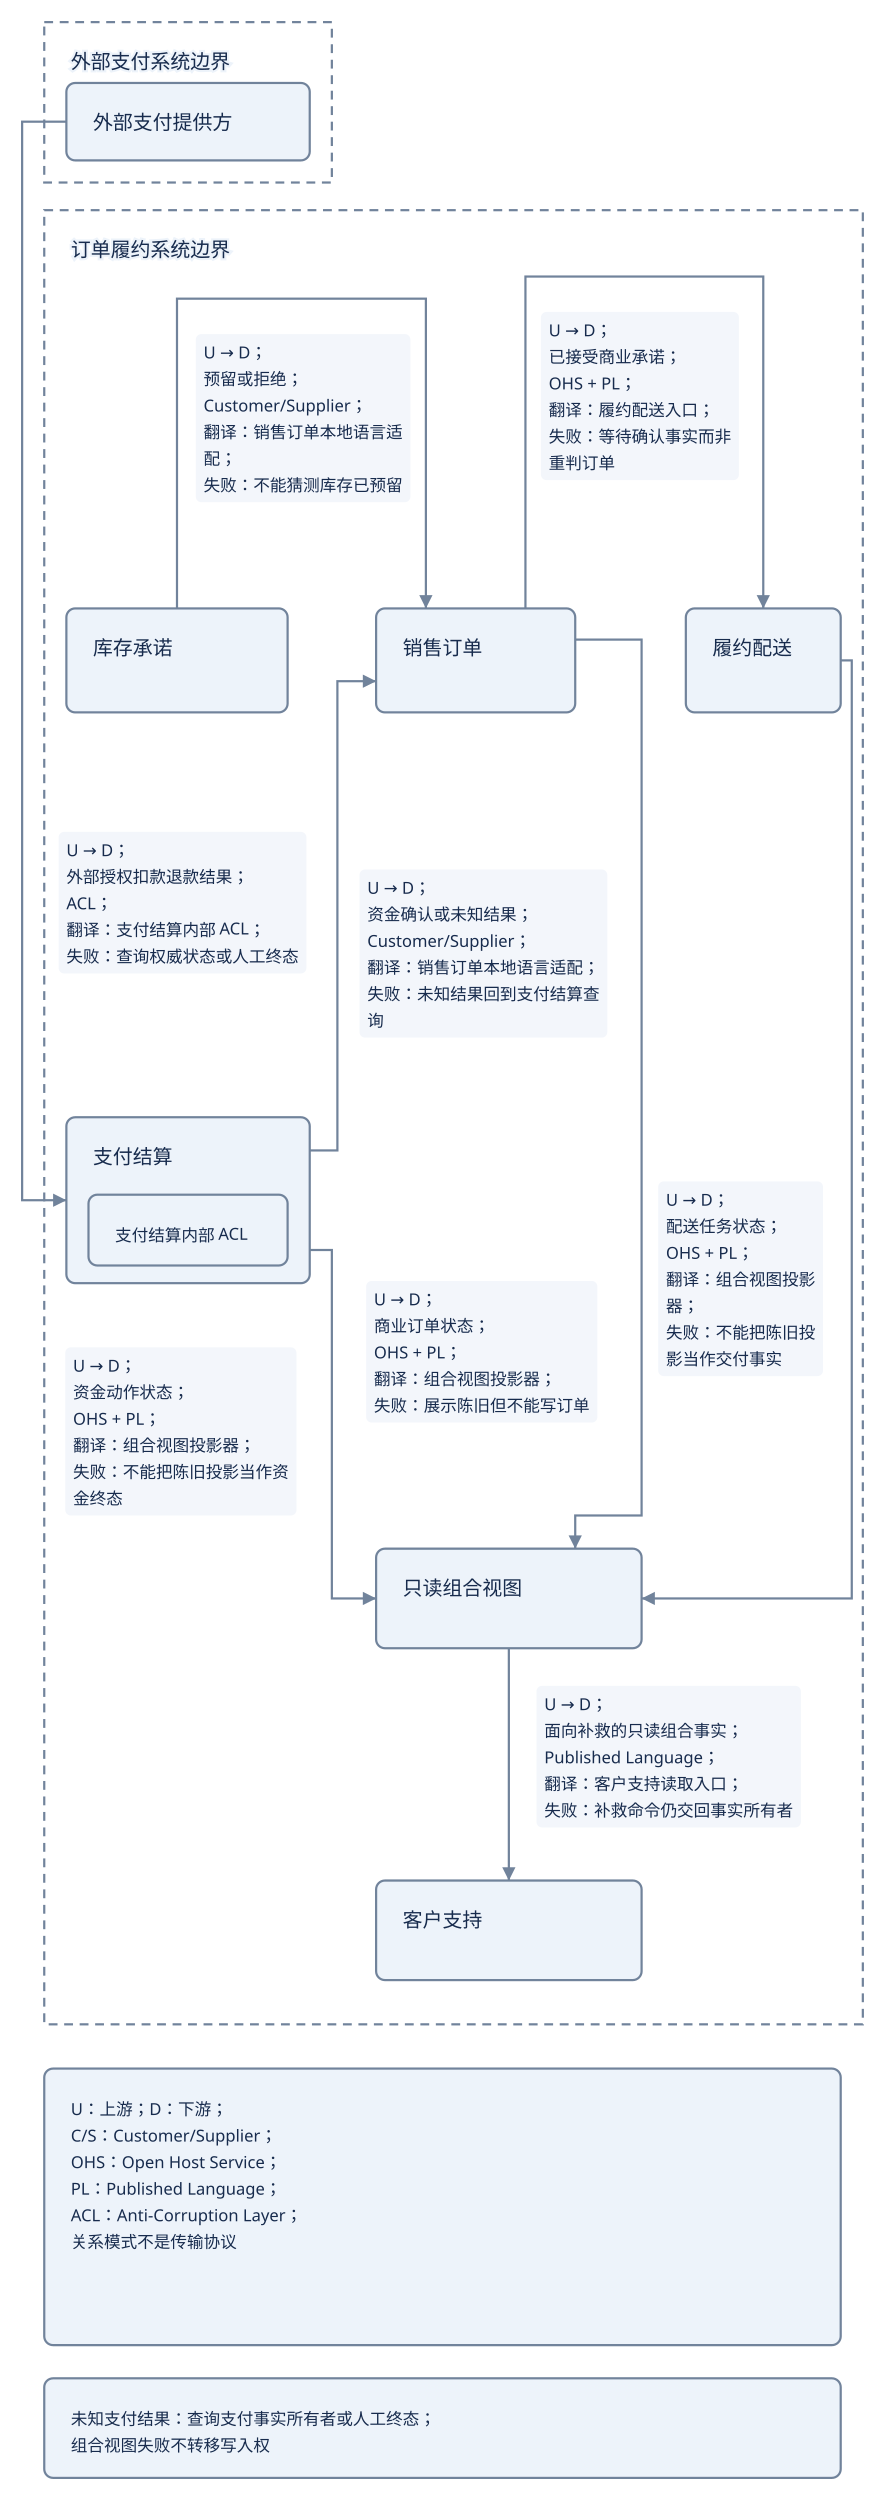
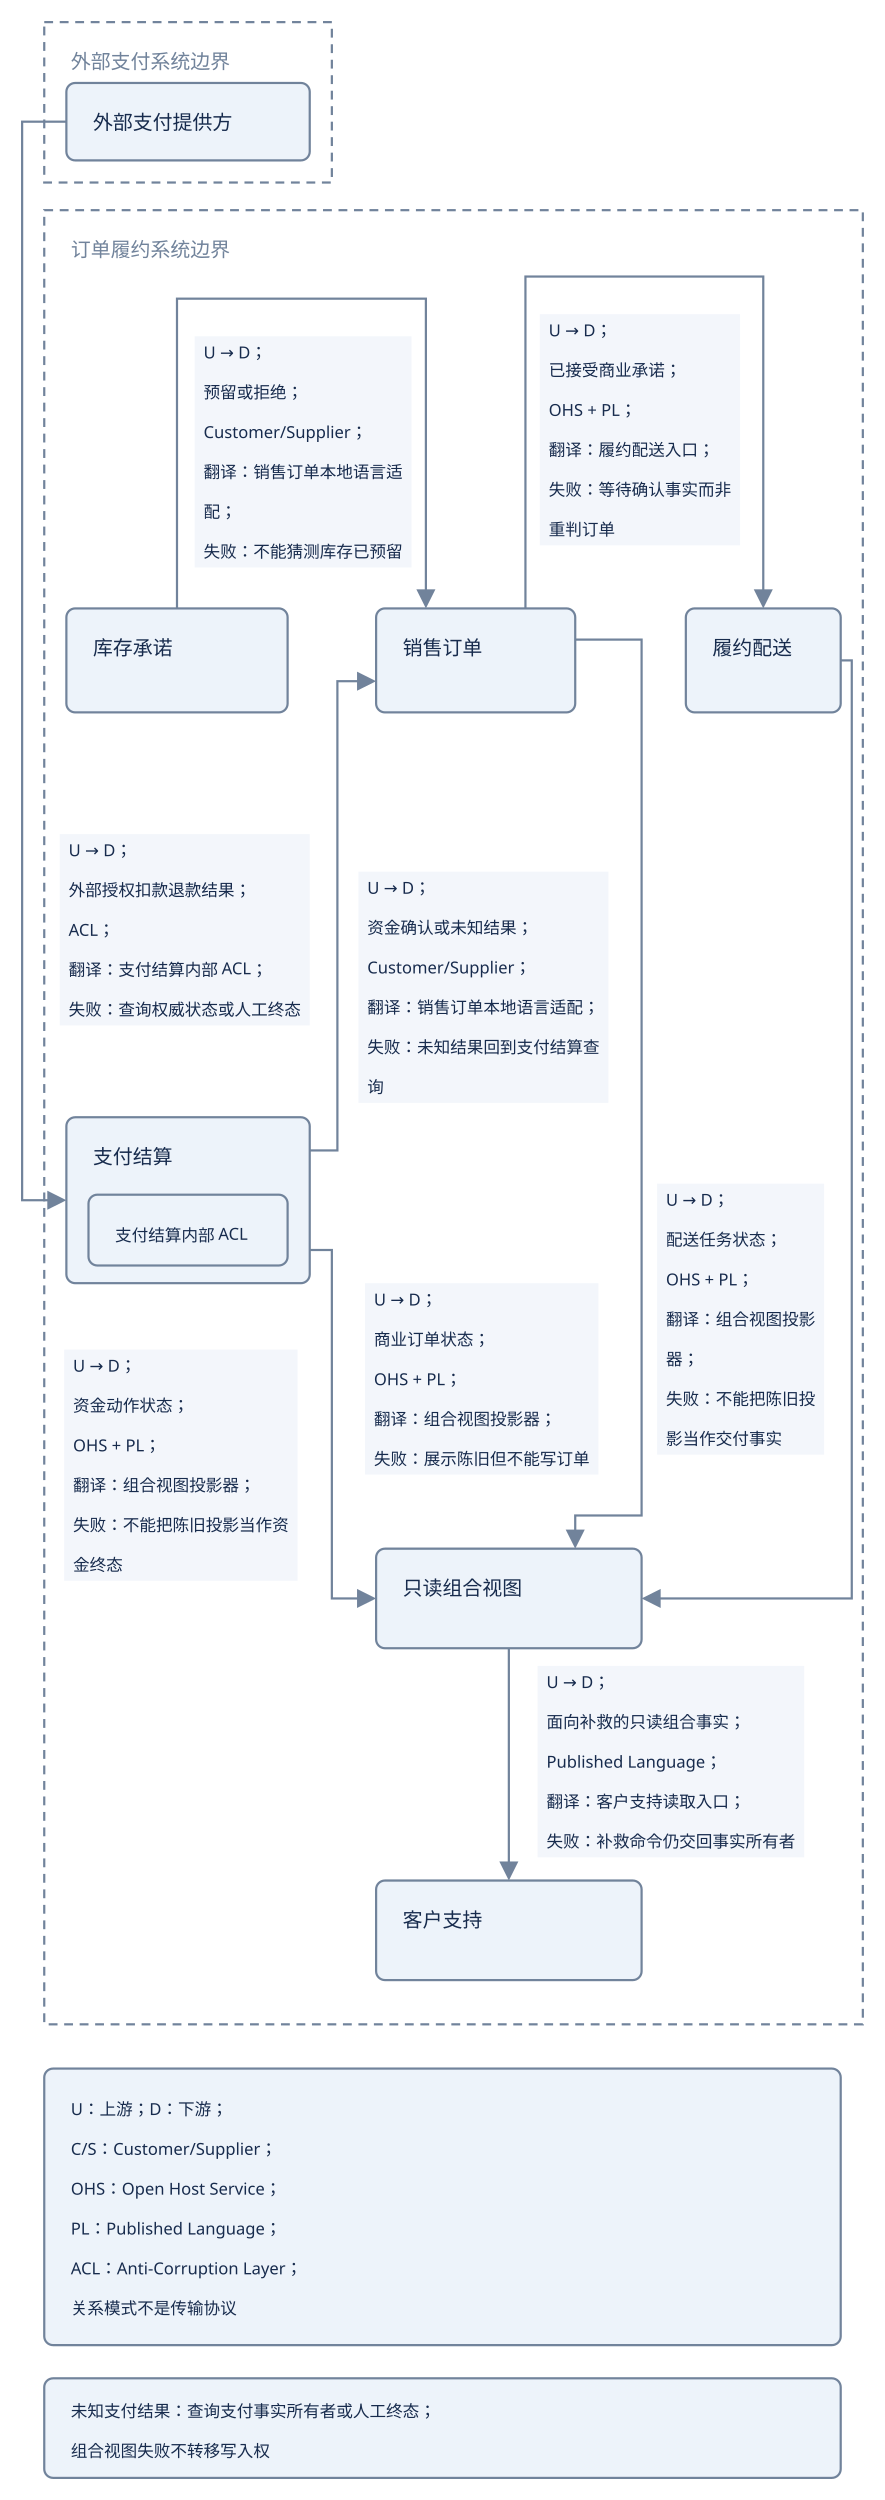
- <svg xmlns="http://www.w3.org/2000/svg" viewBox="0 0 800 2260" role="img" aria-labelledby="ddd-title ddd-desc" fill="none" data-illustration-id="src-atlas-ddd01-strategic-context-map" data-drawio-sha256="f298f1193503b1eb419786d10e94db9c1c92272f08707df1e0bf9d9f82c2b4a1">
+ <svg xmlns="http://www.w3.org/2000/svg" viewBox="0 0 800 2260" role="img" aria-labelledby="ddd-title ddd-desc" fill="none" data-illustration-id="src-atlas-ddd01-strategic-context-map" data-drawio-sha256="b4fd807520f5f9091fccca446b29714b6ba093d97b699b109c09b6333c62e6be">
  <defs>
-     <marker id="arrow" markerUnits="userSpaceOnUse" viewBox="0 0 12 12" markerWidth="12" markerHeight="12" refX="12" refY="6" orient="auto">
-       <path d="M 0 0 L 12 6 L 0 12 Z" fill="#71839b" />
+     <marker id="arrow" markerUnits="userSpaceOnUse" viewBox="-2 -10 20 20" markerWidth="20" markerHeight="20" refX="0" refY="0" orient="auto">
+       <path d="M 14 0 L 0 7 L 0 -7 Z" fill="#71839b" stroke="#71839b" stroke-width="2" stroke-miterlimit="10" />
    </marker>
  </defs>
  <g data-semantic-id="system-boundary">
-     <rect x="40" y="190" width="740" height="1640" rx="0" fill="none" stroke="#71839b" stroke-width="2" stroke-dasharray="8 6" />
-     <text stroke="#edf3fa" stroke-width="4" paint-order="stroke" fill="#172b4d" font-family="Noto Sans SC, sans-serif" font-size="18">
+     <rect x="40" y="190" width="740" height="1640" fill="none" stroke="#71839b" stroke-width="2" stroke-dasharray="8 6" />
+     <text fill="#71839b" font-family="Noto Sans SC" font-size="18" font-weight="normal" font-style="normal" text-decoration="none" text-anchor="start">
      <tspan x="64" y="232" font-size="18">订单履约系统边界</tspan>
    </text>
  </g>
  <g data-semantic-id="external-system-boundary">
-     <rect x="40" y="20" width="260" height="145" rx="0" fill="none" stroke="#71839b" stroke-width="2" stroke-dasharray="8 6" />
-     <text stroke="#edf3fa" stroke-width="4" paint-order="stroke" fill="#172b4d" font-family="Noto Sans SC, sans-serif" font-size="18">
+     <rect x="40" y="20" width="260" height="145" fill="none" stroke="#71839b" stroke-width="2" stroke-dasharray="8 6" />
+     <text fill="#71839b" font-family="Noto Sans SC" font-size="18" font-weight="normal" font-style="normal" text-decoration="none" text-anchor="start">
      <tspan x="64" y="62" font-size="18">外部支付系统边界</tspan>
    </text>
  </g>
  <g data-semantic-id="inventory-sales" data-source-id="context-inventory-promise" data-target-id="context-sales-order">
-     <path d="M 160 550 L 160 270 L 385 270 L 385 550" fill="none" stroke="#71839b" stroke-width="2" marker-end="url(#arrow)" />
-     <rect x="177" y="302" width="194" height="152" rx="5" fill="#f3f6fb" stroke="none" />
-     <text fill="#172b4d" font-family="Noto Sans SC, sans-serif" font-size="15">
+     <path d="M 160 550 L 160 270 L 385 270 L 385 533.76" fill="none" stroke="#71839b" stroke-width="2" stroke-miterlimit="10" marker-end="url(#arrow)" />
+     <rect x="176" y="304" width="196" height="209" fill="#f3f6fb" stroke="none" stroke-width="0" />
+     <text fill="#172b4d" font-family="Noto Sans SC" font-size="15" font-weight="normal" font-style="normal" text-decoration="none" text-anchor="start">
      <tspan x="184" y="324" font-size="15">U → D；</tspan>
-       <tspan x="184" y="348" font-size="15">预留或拒绝；</tspan>
-       <tspan x="184" y="372" font-size="15">Customer/Supplier；</tspan>
-       <tspan x="184" y="396" font-size="15">翻译：销售订单本地语言适</tspan>
-       <tspan x="184" y="420" font-size="15">配；</tspan>
-       <tspan x="184" y="444" font-size="15">失败：不能猜测库存已预留</tspan>
+       <tspan x="184" y="360" font-size="15">预留或拒绝；</tspan>
+       <tspan x="184" y="396" font-size="15">Customer/Supplier；</tspan>
+       <tspan x="184" y="432" font-size="15">翻译：销售订单本地语言适</tspan>
+       <tspan x="184" y="468" font-size="15">配；</tspan>
+       <tspan x="184" y="504" font-size="15">失败：不能猜测库存已预留</tspan>
    </text>
  </g>
  <g data-semantic-id="payment-sales" data-source-id="context-payment-settlement" data-target-id="context-sales-order">
-     <path d="M 280 1040 L 305 1040 L 305 615.8 L 340 615.8" fill="none" stroke="#71839b" stroke-width="2" marker-end="url(#arrow)" />
-     <rect x="325" y="786" width="224" height="152" rx="5" fill="#f3f6fb" stroke="none" />
-     <text fill="#172b4d" font-family="Noto Sans SC, sans-serif" font-size="15">
+     <path d="M 280 1040 L 305 1040 L 305 615.8 L 323.76 615.8" fill="none" stroke="#71839b" stroke-width="2" stroke-miterlimit="10" marker-end="url(#arrow)" />
+     <rect x="324" y="788" width="226" height="209" fill="#f3f6fb" stroke="none" stroke-width="0" />
+     <text fill="#172b4d" font-family="Noto Sans SC" font-size="15" font-weight="normal" font-style="normal" text-decoration="none" text-anchor="start">
      <tspan x="332" y="808" font-size="15">U → D；</tspan>
-       <tspan x="332" y="832" font-size="15">资金确认或未知结果；</tspan>
-       <tspan x="332" y="856" font-size="15">Customer/Supplier；</tspan>
-       <tspan x="332" y="880" font-size="15">翻译：销售订单本地语言适配；</tspan>
-       <tspan x="332" y="904" font-size="15">失败：未知结果回到支付结算查</tspan>
-       <tspan x="332" y="928" font-size="15">询</tspan>
+       <tspan x="332" y="844" font-size="15">资金确认或未知结果；</tspan>
+       <tspan x="332" y="880" font-size="15">Customer/Supplier；</tspan>
+       <tspan x="332" y="916" font-size="15">翻译：销售订单本地语言适配；</tspan>
+       <tspan x="332" y="952" font-size="15">失败：未知结果回到支付结算查</tspan>
+       <tspan x="332" y="988" font-size="15">询</tspan>
    </text>
  </g>
  <g data-semantic-id="sales-fulfillment" data-source-id="context-sales-order" data-target-id="context-fulfillment-delivery">
-     <path d="M 475 550 L 475 250 L 690 250 L 690 550" fill="none" stroke="#71839b" stroke-width="2" marker-end="url(#arrow)" />
-     <rect x="489" y="282" width="179" height="152" rx="5" fill="#f3f6fb" stroke="none" />
-     <text fill="#172b4d" font-family="Noto Sans SC, sans-serif" font-size="15">
+     <path d="M 475 550 L 475 250 L 690 250 L 690 533.76" fill="none" stroke="#71839b" stroke-width="2" stroke-miterlimit="10" marker-end="url(#arrow)" />
+     <rect x="488" y="284" width="181" height="209" fill="#f3f6fb" stroke="none" stroke-width="0" />
+     <text fill="#172b4d" font-family="Noto Sans SC" font-size="15" font-weight="normal" font-style="normal" text-decoration="none" text-anchor="start">
      <tspan x="496" y="304" font-size="15">U → D；</tspan>
-       <tspan x="496" y="328" font-size="15">已接受商业承诺；</tspan>
-       <tspan x="496" y="352" font-size="15">OHS + PL；</tspan>
-       <tspan x="496" y="376" font-size="15">翻译：履约配送入口；</tspan>
-       <tspan x="496" y="400" font-size="15">失败：等待确认事实而非</tspan>
-       <tspan x="496" y="424" font-size="15">重判订单</tspan>
+       <tspan x="496" y="340" font-size="15">已接受商业承诺；</tspan>
+       <tspan x="496" y="376" font-size="15">OHS + PL；</tspan>
+       <tspan x="496" y="412" font-size="15">翻译：履约配送入口；</tspan>
+       <tspan x="496" y="448" font-size="15">失败：等待确认事实而非</tspan>
+       <tspan x="496" y="484" font-size="15">重判订单</tspan>
    </text>
  </g>
  <g data-semantic-id="provider-payment" data-source-id="external-payment-provider" data-target-id="context-payment-settlement">
-     <path d="M 60 110 L 20 110 L 20 1085 L 60 1085" fill="none" stroke="#71839b" stroke-width="2" marker-end="url(#arrow)" />
-     <rect x="53" y="752" width="224" height="128" rx="5" fill="#f3f6fb" stroke="none" />
-     <text fill="#172b4d" font-family="Noto Sans SC, sans-serif" font-size="15">
-       <tspan x="60" y="774" font-size="15">U → D；</tspan>
-       <tspan x="60" y="798" font-size="15">外部授权扣款退款结果；</tspan>
-       <tspan x="60" y="822" font-size="15">ACL；</tspan>
-       <tspan x="60" y="846" font-size="15">翻译：支付结算内部 ACL；</tspan>
-       <tspan x="60" y="870" font-size="15">失败：查询权威状态或人工终态</tspan>
+     <path d="M 60 110 L 20 110 L 20 1085 L 43.76 1085" fill="none" stroke="#71839b" stroke-width="2" stroke-miterlimit="10" marker-end="url(#arrow)" />
+     <rect x="54" y="754" width="226" height="173" fill="#f3f6fb" stroke="none" stroke-width="0" />
+     <text fill="#172b4d" font-family="Noto Sans SC" font-size="15" font-weight="normal" font-style="normal" text-decoration="none" text-anchor="start">
+       <tspan x="62" y="774" font-size="15">U → D；</tspan>
+       <tspan x="62" y="810" font-size="15">外部授权扣款退款结果；</tspan>
+       <tspan x="62" y="846" font-size="15">ACL；</tspan>
+       <tspan x="62" y="882" font-size="15">翻译：支付结算内部 ACL；</tspan>
+       <tspan x="62" y="918" font-size="15">失败：查询权威状态或人工终态</tspan>
    </text>
  </g>
  <g data-semantic-id="sales-view" data-source-id="context-sales-order" data-target-id="support-view">
-     <path d="M 520 578.2 L 580 578.2 L 580 1370 L 520 1370 L 520 1400" fill="none" stroke="#71839b" stroke-width="2" marker-end="url(#arrow)" />
-     <rect x="331" y="1158" width="209" height="128" rx="5" fill="#f3f6fb" stroke="none" />
-     <text fill="#172b4d" font-family="Noto Sans SC, sans-serif" font-size="15">
-       <tspan x="338" y="1180" font-size="15">U → D；</tspan>
-       <tspan x="338" y="1204" font-size="15">商业订单状态；</tspan>
-       <tspan x="338" y="1228" font-size="15">OHS + PL；</tspan>
-       <tspan x="338" y="1252" font-size="15">翻译：组合视图投影器；</tspan>
-       <tspan x="338" y="1276" font-size="15">失败：展示陈旧但不能写订单</tspan>
+     <path d="M 520 578.2 L 580 578.2 L 580 1370 L 520 1370 L 520 1383.76" fill="none" stroke="#71839b" stroke-width="2" stroke-miterlimit="10" marker-end="url(#arrow)" />
+     <rect x="330" y="1160" width="211" height="173" fill="#f3f6fb" stroke="none" stroke-width="0" />
+     <text fill="#172b4d" font-family="Noto Sans SC" font-size="15" font-weight="normal" font-style="normal" text-decoration="none" text-anchor="start">
+       <tspan x="338" y="1180.2" font-size="15">U → D；</tspan>
+       <tspan x="338" y="1216.2" font-size="15">商业订单状态；</tspan>
+       <tspan x="338" y="1252.2" font-size="15">OHS + PL；</tspan>
+       <tspan x="338" y="1288.2" font-size="15">翻译：组合视图投影器；</tspan>
+       <tspan x="338" y="1324.2" font-size="15">失败：展示陈旧但不能写订单</tspan>
    </text>
  </g>
  <g data-semantic-id="payment-view" data-source-id="context-payment-settlement" data-target-id="support-view">
-     <path d="M 280 1130 L 300 1130 L 300 1445 L 340 1445" fill="none" stroke="#71839b" stroke-width="2" marker-end="url(#arrow)" />
-     <rect x="59" y="1218" width="209" height="152" rx="5" fill="#f3f6fb" stroke="none" />
-     <text fill="#172b4d" font-family="Noto Sans SC, sans-serif" font-size="15">
+     <path d="M 280 1130 L 300 1130 L 300 1445 L 323.76 1445" fill="none" stroke="#71839b" stroke-width="2" stroke-miterlimit="10" marker-end="url(#arrow)" />
+     <rect x="58" y="1220" width="211" height="209" fill="#f3f6fb" stroke="none" stroke-width="0" />
+     <text fill="#172b4d" font-family="Noto Sans SC" font-size="15" font-weight="normal" font-style="normal" text-decoration="none" text-anchor="start">
      <tspan x="66" y="1240" font-size="15">U → D；</tspan>
-       <tspan x="66" y="1264" font-size="15">资金动作状态；</tspan>
-       <tspan x="66" y="1288" font-size="15">OHS + PL；</tspan>
-       <tspan x="66" y="1312" font-size="15">翻译：组合视图投影器；</tspan>
-       <tspan x="66" y="1336" font-size="15">失败：不能把陈旧投影当作资</tspan>
-       <tspan x="66" y="1360" font-size="15">金终态</tspan>
+       <tspan x="66" y="1276" font-size="15">资金动作状态；</tspan>
+       <tspan x="66" y="1312" font-size="15">OHS + PL；</tspan>
+       <tspan x="66" y="1348" font-size="15">翻译：组合视图投影器；</tspan>
+       <tspan x="66" y="1384" font-size="15">失败：不能把陈旧投影当作资</tspan>
+       <tspan x="66" y="1420" font-size="15">金终态</tspan>
    </text>
  </g>
  <g data-semantic-id="fulfillment-view" data-source-id="context-fulfillment-delivery" data-target-id="support-view">
-     <path d="M 760 597 L 770 597 L 770 1445 L 580 1445" fill="none" stroke="#71839b" stroke-width="2" marker-end="url(#arrow)" />
-     <rect x="595" y="1068" width="149" height="176" rx="5" fill="#f3f6fb" stroke="none" />
-     <text fill="#172b4d" font-family="Noto Sans SC, sans-serif" font-size="15">
+     <path d="M 760 597 L 770 597 L 770 1445 L 596.24 1445" fill="none" stroke="#71839b" stroke-width="2" stroke-miterlimit="10" marker-end="url(#arrow)" />
+     <rect x="594" y="1070" width="151" height="245" fill="#f3f6fb" stroke="none" stroke-width="0" />
+     <text fill="#172b4d" font-family="Noto Sans SC" font-size="15" font-weight="normal" font-style="normal" text-decoration="none" text-anchor="start">
      <tspan x="602" y="1090" font-size="15">U → D；</tspan>
-       <tspan x="602" y="1114" font-size="15">配送任务状态；</tspan>
-       <tspan x="602" y="1138" font-size="15">OHS + PL；</tspan>
-       <tspan x="602" y="1162" font-size="15">翻译：组合视图投影</tspan>
-       <tspan x="602" y="1186" font-size="15">器；</tspan>
-       <tspan x="602" y="1210" font-size="15">失败：不能把陈旧投</tspan>
-       <tspan x="602" y="1234" font-size="15">影当作交付事实</tspan>
+       <tspan x="602" y="1126" font-size="15">配送任务状态；</tspan>
+       <tspan x="602" y="1162" font-size="15">OHS + PL；</tspan>
+       <tspan x="602" y="1198" font-size="15">翻译：组合视图投影</tspan>
+       <tspan x="602" y="1234" font-size="15">器；</tspan>
+       <tspan x="602" y="1270" font-size="15">失败：不能把陈旧投</tspan>
+       <tspan x="602" y="1306" font-size="15">影当作交付事实</tspan>
    </text>
  </g>
  <g data-semantic-id="view-support" data-source-id="support-view" data-target-id="context-customer-support">
-     <path d="M 460 1490 L 460 1590 L 460 1700" fill="none" stroke="#71839b" stroke-width="2" marker-end="url(#arrow)" />
-     <rect x="485" y="1524" width="239" height="128" rx="5" fill="#f3f6fb" stroke="none" />
-     <text fill="#172b4d" font-family="Noto Sans SC, sans-serif" font-size="15">
-       <tspan x="492" y="1546" font-size="15">U → D；</tspan>
-       <tspan x="492" y="1570" font-size="15">面向补救的只读组合事实；</tspan>
-       <tspan x="492" y="1594" font-size="15">Published Language；</tspan>
-       <tspan x="492" y="1618" font-size="15">翻译：客户支持读取入口；</tspan>
-       <tspan x="492" y="1642" font-size="15">失败：补救命令仍交回事实所有者</tspan>
+     <path d="M 460 1490 L 460 1590 L 460 1683.76" fill="none" stroke="#71839b" stroke-width="2" stroke-miterlimit="10" marker-end="url(#arrow)" />
+     <rect x="486" y="1506" width="241" height="173" fill="#f3f6fb" stroke="none" stroke-width="0" />
+     <text fill="#172b4d" font-family="Noto Sans SC" font-size="15" font-weight="normal" font-style="normal" text-decoration="none" text-anchor="start">
+       <tspan x="494" y="1526" font-size="15">U → D；</tspan>
+       <tspan x="494" y="1562" font-size="15">面向补救的只读组合事实；</tspan>
+       <tspan x="494" y="1598" font-size="15">Published Language；</tspan>
+       <tspan x="494" y="1634" font-size="15">翻译：客户支持读取入口；</tspan>
+       <tspan x="494" y="1670" font-size="15">失败：补救命令仍交回事实所有者</tspan>
    </text>
  </g>
  <g data-semantic-id="context-sales-order">
-     <rect x="340" y="550" width="180" height="94" rx="8" fill="#edf3fa" stroke="#71839b" stroke-width="2" />
-     <text fill="#172b4d" font-family="Noto Sans SC, sans-serif" font-size="18">
+     <rect x="340" y="550" width="180" height="94" rx="8" ry="8" fill="#edf3fa" stroke="#71839b" stroke-width="2" />
+     <text fill="#172b4d" font-family="Noto Sans SC" font-size="18" font-weight="normal" font-style="normal" text-decoration="none" text-anchor="start">
      <tspan x="364" y="592" font-size="18">销售订单</tspan>
    </text>
  </g>
  <g data-semantic-id="context-inventory-promise">
-     <rect x="60" y="550" width="200" height="94" rx="8" fill="#edf3fa" stroke="#71839b" stroke-width="2" />
-     <text fill="#172b4d" font-family="Noto Sans SC, sans-serif" font-size="18">
+     <rect x="60" y="550" width="200" height="94" rx="8" ry="8" fill="#edf3fa" stroke="#71839b" stroke-width="2" />
+     <text fill="#172b4d" font-family="Noto Sans SC" font-size="18" font-weight="normal" font-style="normal" text-decoration="none" text-anchor="start">
      <tspan x="84" y="592" font-size="18">库存承诺</tspan>
    </text>
  </g>
  <g data-semantic-id="context-payment-settlement">
-     <rect x="60" y="1010" width="220" height="150" rx="8" fill="#edf3fa" stroke="#71839b" stroke-width="2" />
-     <text fill="#172b4d" font-family="Noto Sans SC, sans-serif" font-size="18">
+     <rect x="60" y="1010" width="220" height="150" rx="8" ry="8" fill="#edf3fa" stroke="#71839b" stroke-width="2" />
+     <text fill="#172b4d" font-family="Noto Sans SC" font-size="18" font-weight="normal" font-style="normal" text-decoration="none" text-anchor="start">
      <tspan x="84" y="1052" font-size="18">支付结算</tspan>
    </text>
  </g>
  <g data-semantic-id="context-fulfillment-delivery">
-     <rect x="620" y="550" width="140" height="94" rx="8" fill="#edf3fa" stroke="#71839b" stroke-width="2" />
-     <text fill="#172b4d" font-family="Noto Sans SC, sans-serif" font-size="18">
+     <rect x="620" y="550" width="140" height="94" rx="8" ry="8" fill="#edf3fa" stroke="#71839b" stroke-width="2" />
+     <text fill="#172b4d" font-family="Noto Sans SC" font-size="18" font-weight="normal" font-style="normal" text-decoration="none" text-anchor="start">
      <tspan x="644" y="592" font-size="18">履约配送</tspan>
    </text>
  </g>
  <g data-semantic-id="context-customer-support">
-     <rect x="340" y="1700" width="240" height="90" rx="8" fill="#edf3fa" stroke="#71839b" stroke-width="2" />
-     <text fill="#172b4d" font-family="Noto Sans SC, sans-serif" font-size="18">
+     <rect x="340" y="1700" width="240" height="90" rx="8" ry="8" fill="#edf3fa" stroke="#71839b" stroke-width="2" />
+     <text fill="#172b4d" font-family="Noto Sans SC" font-size="18" font-weight="normal" font-style="normal" text-decoration="none" text-anchor="start">
      <tspan x="364" y="1742" font-size="18">客户支持</tspan>
    </text>
  </g>
  <g data-semantic-id="support-view">
-     <rect x="340" y="1400" width="240" height="90" rx="8" fill="#edf3fa" stroke="#71839b" stroke-width="2" />
-     <text fill="#172b4d" font-family="Noto Sans SC, sans-serif" font-size="18">
+     <rect x="340" y="1400" width="240" height="90" rx="8" ry="8" fill="#edf3fa" stroke="#71839b" stroke-width="2" />
+     <text fill="#172b4d" font-family="Noto Sans SC" font-size="18" font-weight="normal" font-style="normal" text-decoration="none" text-anchor="start">
      <tspan x="364" y="1442" font-size="18">只读组合视图</tspan>
    </text>
  </g>
  <g data-semantic-id="external-payment-provider">
-     <rect x="60" y="75" width="220" height="70" rx="8" fill="#edf3fa" stroke="#71839b" stroke-width="2" />
-     <text fill="#172b4d" font-family="Noto Sans SC, sans-serif" font-size="18">
+     <rect x="60" y="75" width="220" height="70" rx="8" ry="8" fill="#edf3fa" stroke="#71839b" stroke-width="2" />
+     <text fill="#172b4d" font-family="Noto Sans SC" font-size="18" font-weight="normal" font-style="normal" text-decoration="none" text-anchor="start">
      <tspan x="84" y="117" font-size="18">外部支付提供方</tspan>
    </text>
  </g>
  <g data-semantic-id="payment-acl">
-     <rect x="80" y="1080" width="180" height="64" rx="8" fill="#edf3fa" stroke="#71839b" stroke-width="2" />
-     <text fill="#172b4d" font-family="Noto Sans SC, sans-serif" font-size="15">
+     <rect x="80" y="1080" width="180" height="64" rx="8" ry="8" fill="#edf3fa" stroke="#71839b" stroke-width="2" />
+     <text fill="#172b4d" font-family="Noto Sans SC" font-size="15" font-weight="normal" font-style="normal" text-decoration="none" text-anchor="start">
      <tspan x="104" y="1122" font-size="15">支付结算内部 ACL</tspan>
    </text>
  </g>
  <g data-semantic-id="legend">
-     <rect x="40" y="1870" width="720" height="250" rx="8" fill="#edf3fa" stroke="#71839b" stroke-width="2" />
-     <text fill="#172b4d" font-family="Noto Sans SC, sans-serif" font-size="15">
+     <rect x="40" y="1870" width="720" height="250" rx="8" ry="8" fill="#edf3fa" stroke="#71839b" stroke-width="2" />
+     <text fill="#172b4d" font-family="Noto Sans SC" font-size="15" font-weight="normal" font-style="normal" text-decoration="none" text-anchor="start">
      <tspan x="64" y="1912" font-size="15">U：上游；D：下游；</tspan>
-       <tspan x="64" y="1936" font-size="15">C/S：Customer/Supplier；</tspan>
-       <tspan x="64" y="1960" font-size="15">OHS：Open Host Service；</tspan>
-       <tspan x="64" y="1984" font-size="15">PL：Published Language；</tspan>
-       <tspan x="64" y="2008" font-size="15">ACL：Anti-Corruption Layer；</tspan>
-       <tspan x="64" y="2032" font-size="15">关系模式不是传输协议</tspan>
+       <tspan x="64" y="1948" font-size="15">C/S：Customer/Supplier；</tspan>
+       <tspan x="64" y="1984" font-size="15">OHS：Open Host Service；</tspan>
+       <tspan x="64" y="2020" font-size="15">PL：Published Language；</tspan>
+       <tspan x="64" y="2056" font-size="15">ACL：Anti-Corruption Layer；</tspan>
+       <tspan x="64" y="2092" font-size="15">关系模式不是传输协议</tspan>
    </text>
  </g>
  <g data-semantic-id="failure-boundary">
-     <rect x="40" y="2150" width="720" height="90" rx="8" fill="#edf3fa" stroke="#71839b" stroke-width="2" />
-     <text fill="#172b4d" font-family="Noto Sans SC, sans-serif" font-size="15">
-       <tspan x="64" y="2192" font-size="15">未知支付结果：查询支付事实所有者或人工终态；</tspan>
-       <tspan x="64" y="2216" font-size="15">组合视图失败不转移写入权</tspan>
+     <rect x="40" y="2150" width="720" height="90" rx="8" ry="8" fill="#edf3fa" stroke="#71839b" stroke-width="2" />
+     <text fill="#172b4d" font-family="Noto Sans SC" font-size="15" font-weight="normal" font-style="normal" text-decoration="none" text-anchor="start">
+       <tspan x="64" y="2185" font-size="15">未知支付结果：查询支付事实所有者或人工终态；</tspan>
+       <tspan x="64" y="2221" font-size="15">组合视图失败不转移写入权</tspan>
    </text>
  </g>
</svg>
